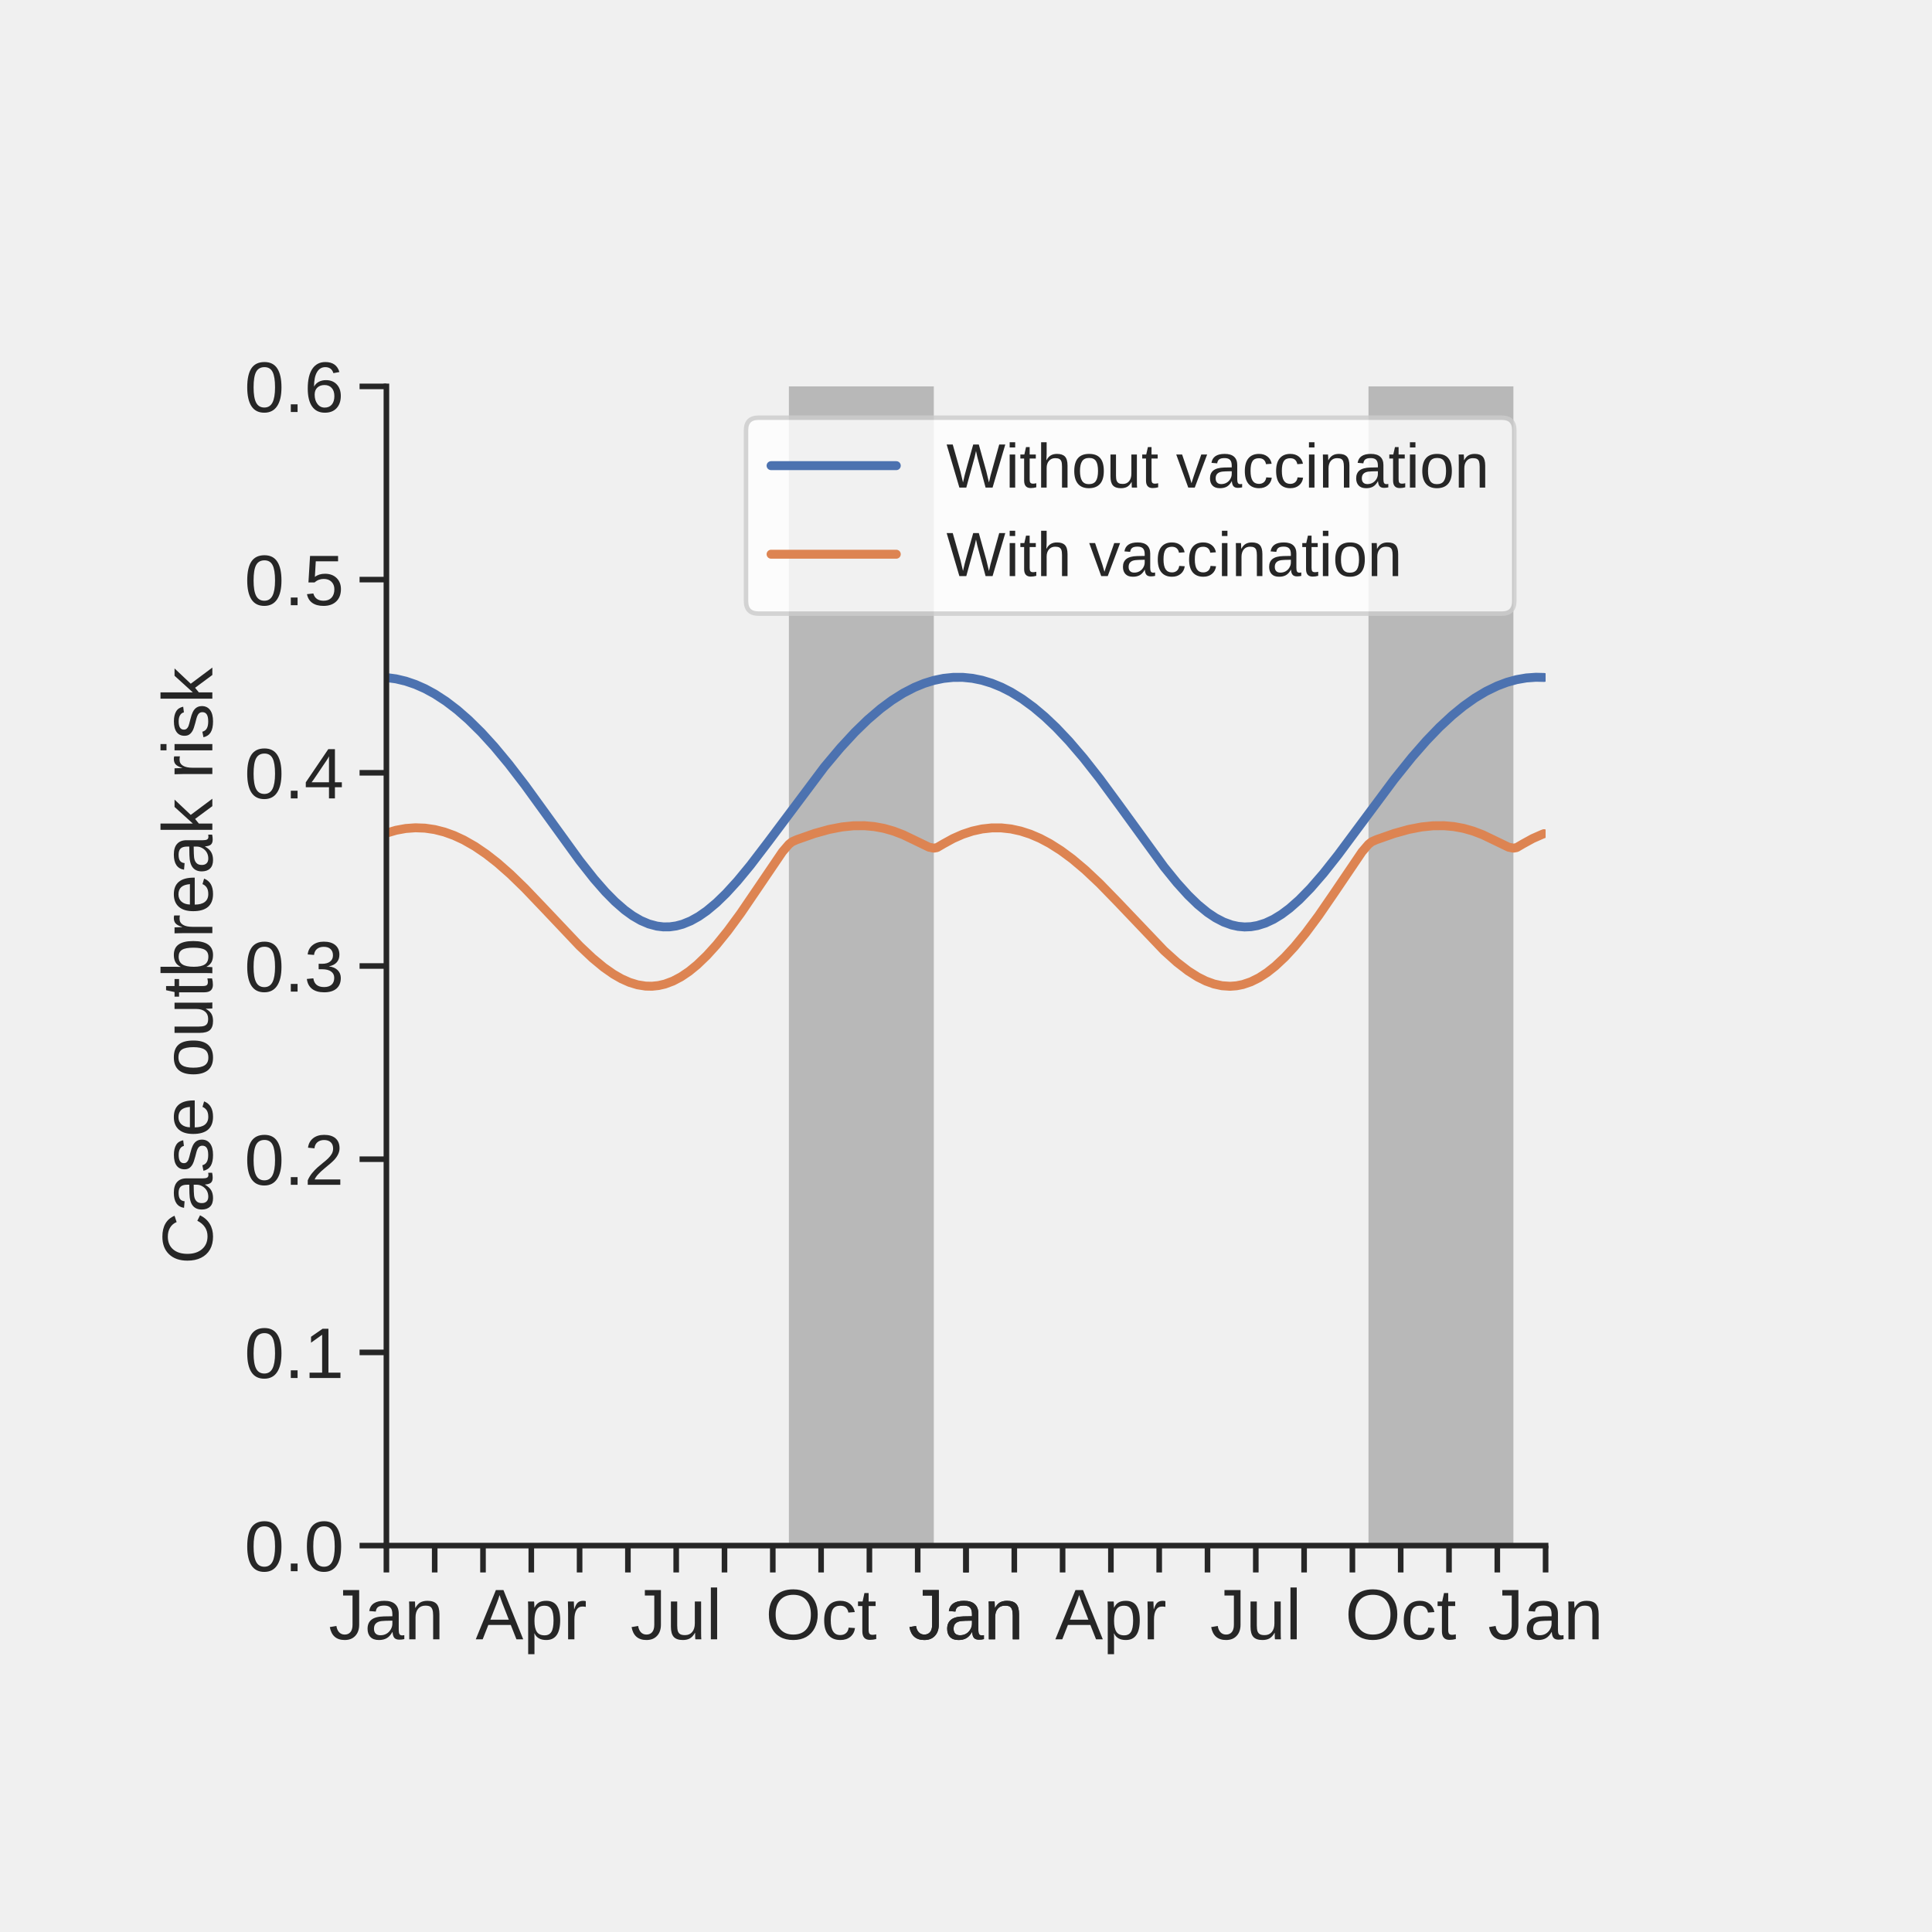
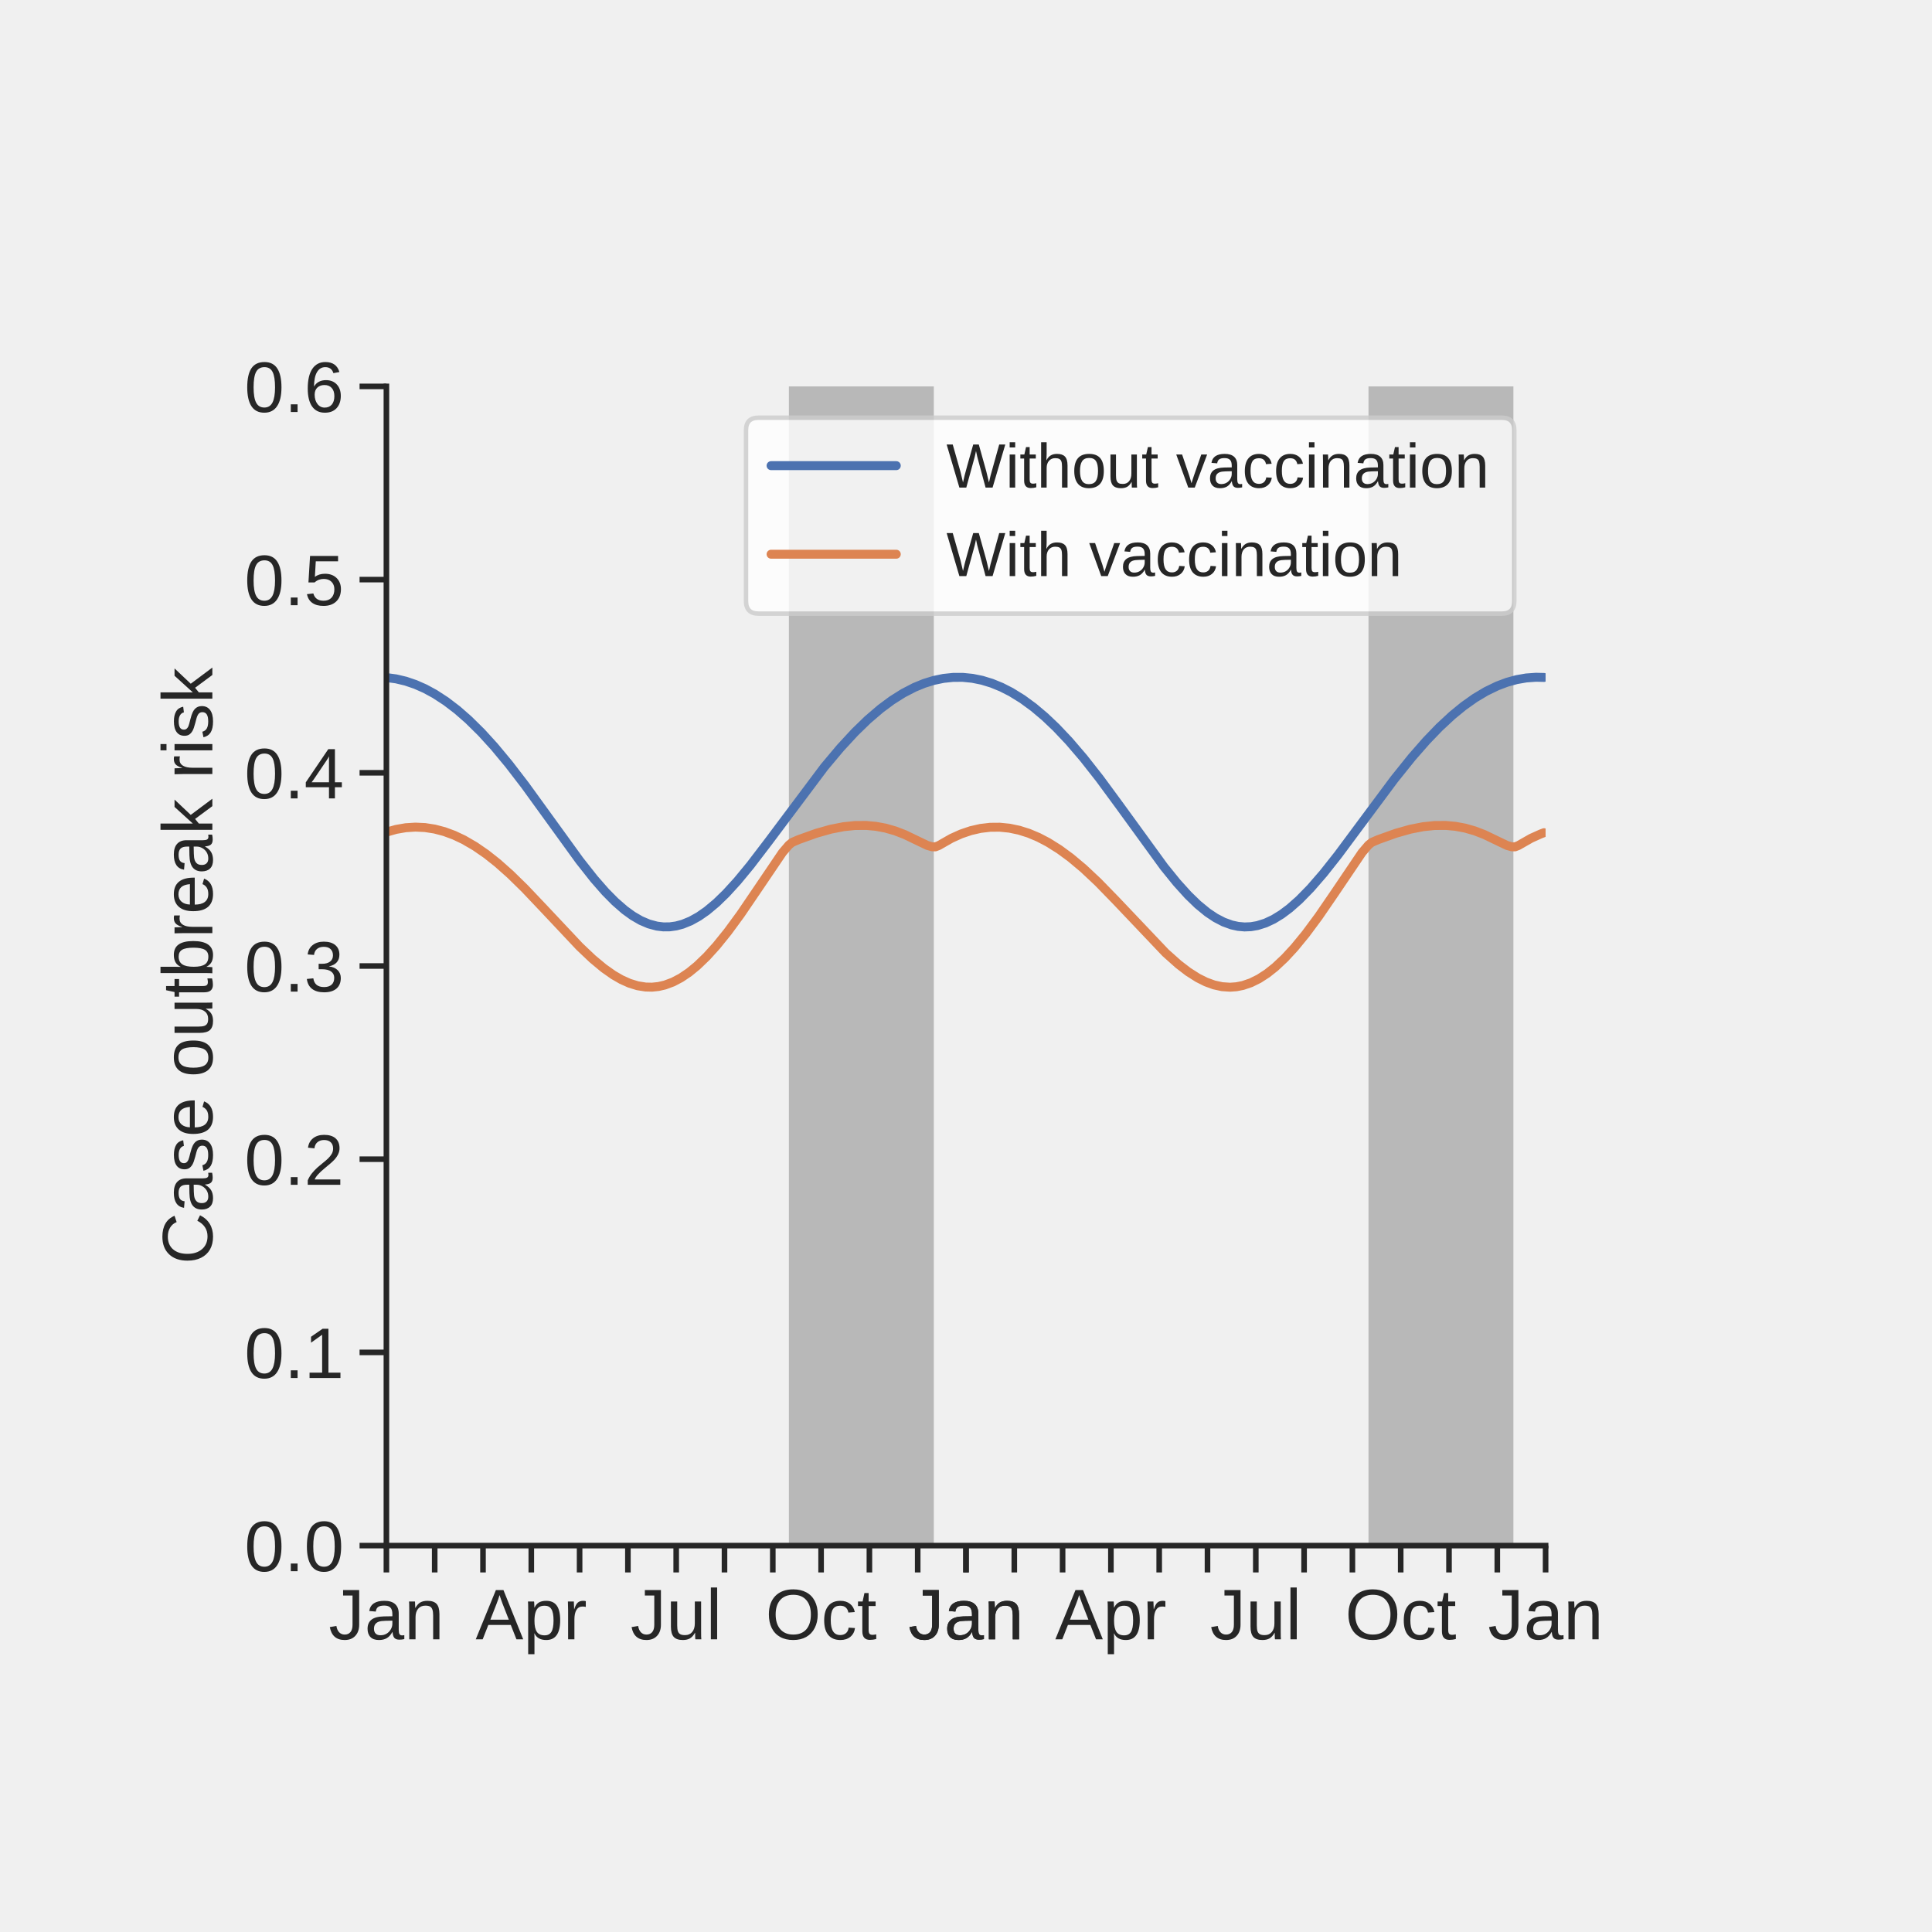
<svg xmlns="http://www.w3.org/2000/svg" xmlns:xlink="http://www.w3.org/1999/xlink" width="432pt" height="432pt" viewBox="0 0 432 432" version="1.1">
  <defs>
    <style type="text/css">*{stroke-linejoin: round; stroke-linecap: butt}</style>
  </defs>
  <g id="figure_1">
    <g id="patch_1">
      <path d="M 0 432  L 432 432  L 432 0  L 0 0  L 0 432  z " style="fill: none" />
    </g>
    <g id="axes_1">
      <g id="patch_2">
        <path d="M 86.4 345.6  L 345.6 345.6  L 345.6 86.4  L 86.4 86.4  L 86.4 345.6  z " style="fill: none" />
      </g>
      <g id="matplotlib.axis_1">
        <g id="xtick_1">
          <g id="line2d_1">
            <defs>
-               <path id="m8b578a3ab3" d="M 0 0  L 0 6  " style="stroke: #262626; stroke-width: 1.25" />
+               <path id="mdd65103f5c" d="M 0 0  L 0 6  " style="stroke: #262626; stroke-width: 1.25" />
            </defs>
            <g>
-               <use xlink:href="#m8b578a3ab3" x="86.4" y="345.6" style="fill: #262626; stroke: #262626; stroke-width: 1.25" />
+               <use xlink:href="#mdd65103f5c" x="86.4" y="345.6" style="fill: #262626; stroke: #262626; stroke-width: 1.25" />
            </g>
          </g>
          <g id="text_1">
            <text style="fill: #262626; font: 16px 'Arial', 'DejaVu Sans', 'Liberation Sans', 'Bitstream Vera Sans', sans-serif; text-anchor: middle" x="86.4" y="366.553" transform="rotate(-0 86.4 366.5525)">Jan</text>
          </g>
        </g>
        <g id="xtick_2">
          <g id="line2d_2">
            <g>
-               <use xlink:href="#m8b578a3ab3" x="97.2" y="345.6" style="fill: #262626; stroke: #262626; stroke-width: 1.25" />
+               <use xlink:href="#mdd65103f5c" x="97.2" y="345.6" style="fill: #262626; stroke: #262626; stroke-width: 1.25" />
            </g>
          </g>
        </g>
        <g id="xtick_3">
          <g id="line2d_3">
            <g>
-               <use xlink:href="#m8b578a3ab3" x="108" y="345.6" style="fill: #262626; stroke: #262626; stroke-width: 1.25" />
+               <use xlink:href="#mdd65103f5c" x="108" y="345.6" style="fill: #262626; stroke: #262626; stroke-width: 1.25" />
            </g>
          </g>
        </g>
        <g id="xtick_4">
          <g id="line2d_4">
            <g>
-               <use xlink:href="#m8b578a3ab3" x="118.8" y="345.6" style="fill: #262626; stroke: #262626; stroke-width: 1.25" />
+               <use xlink:href="#mdd65103f5c" x="118.8" y="345.6" style="fill: #262626; stroke: #262626; stroke-width: 1.25" />
            </g>
          </g>
          <g id="text_2">
            <text style="fill: #262626; font: 16px 'Arial', 'DejaVu Sans', 'Liberation Sans', 'Bitstream Vera Sans', sans-serif; text-anchor: middle" x="118.8" y="366.553" transform="rotate(-0 118.8 366.5525)">Apr</text>
          </g>
        </g>
        <g id="xtick_5">
          <g id="line2d_5">
            <g>
-               <use xlink:href="#m8b578a3ab3" x="129.6" y="345.6" style="fill: #262626; stroke: #262626; stroke-width: 1.25" />
+               <use xlink:href="#mdd65103f5c" x="129.6" y="345.6" style="fill: #262626; stroke: #262626; stroke-width: 1.25" />
            </g>
          </g>
        </g>
        <g id="xtick_6">
          <g id="line2d_6">
            <g>
-               <use xlink:href="#m8b578a3ab3" x="140.4" y="345.6" style="fill: #262626; stroke: #262626; stroke-width: 1.25" />
+               <use xlink:href="#mdd65103f5c" x="140.4" y="345.6" style="fill: #262626; stroke: #262626; stroke-width: 1.25" />
            </g>
          </g>
        </g>
        <g id="xtick_7">
          <g id="line2d_7">
            <g>
-               <use xlink:href="#m8b578a3ab3" x="151.2" y="345.6" style="fill: #262626; stroke: #262626; stroke-width: 1.25" />
+               <use xlink:href="#mdd65103f5c" x="151.2" y="345.6" style="fill: #262626; stroke: #262626; stroke-width: 1.25" />
            </g>
          </g>
          <g id="text_3">
            <text style="fill: #262626; font: 16px 'Arial', 'DejaVu Sans', 'Liberation Sans', 'Bitstream Vera Sans', sans-serif; text-anchor: middle" x="151.2" y="366.553" transform="rotate(-0 151.2 366.5525)">Jul</text>
          </g>
        </g>
        <g id="xtick_8">
          <g id="line2d_8">
            <g>
-               <use xlink:href="#m8b578a3ab3" x="162" y="345.6" style="fill: #262626; stroke: #262626; stroke-width: 1.25" />
+               <use xlink:href="#mdd65103f5c" x="162" y="345.6" style="fill: #262626; stroke: #262626; stroke-width: 1.25" />
            </g>
          </g>
        </g>
        <g id="xtick_9">
          <g id="line2d_9">
            <g>
-               <use xlink:href="#m8b578a3ab3" x="172.8" y="345.6" style="fill: #262626; stroke: #262626; stroke-width: 1.25" />
+               <use xlink:href="#mdd65103f5c" x="172.8" y="345.6" style="fill: #262626; stroke: #262626; stroke-width: 1.25" />
            </g>
          </g>
        </g>
        <g id="xtick_10">
          <g id="line2d_10">
            <g>
-               <use xlink:href="#m8b578a3ab3" x="183.6" y="345.6" style="fill: #262626; stroke: #262626; stroke-width: 1.25" />
+               <use xlink:href="#mdd65103f5c" x="183.6" y="345.6" style="fill: #262626; stroke: #262626; stroke-width: 1.25" />
            </g>
          </g>
          <g id="text_4">
            <text style="fill: #262626; font: 16px 'Arial', 'DejaVu Sans', 'Liberation Sans', 'Bitstream Vera Sans', sans-serif; text-anchor: middle" x="183.6" y="366.553" transform="rotate(-0 183.6 366.5525)">Oct</text>
          </g>
        </g>
        <g id="xtick_11">
          <g id="line2d_11">
            <g>
-               <use xlink:href="#m8b578a3ab3" x="194.4" y="345.6" style="fill: #262626; stroke: #262626; stroke-width: 1.25" />
+               <use xlink:href="#mdd65103f5c" x="194.4" y="345.6" style="fill: #262626; stroke: #262626; stroke-width: 1.25" />
            </g>
          </g>
        </g>
        <g id="xtick_12">
          <g id="line2d_12">
            <g>
-               <use xlink:href="#m8b578a3ab3" x="205.2" y="345.6" style="fill: #262626; stroke: #262626; stroke-width: 1.25" />
+               <use xlink:href="#mdd65103f5c" x="205.2" y="345.6" style="fill: #262626; stroke: #262626; stroke-width: 1.25" />
            </g>
          </g>
        </g>
        <g id="xtick_13">
          <g id="line2d_13">
            <g>
-               <use xlink:href="#m8b578a3ab3" x="216" y="345.6" style="fill: #262626; stroke: #262626; stroke-width: 1.25" />
+               <use xlink:href="#mdd65103f5c" x="216" y="345.6" style="fill: #262626; stroke: #262626; stroke-width: 1.25" />
            </g>
          </g>
          <g id="text_5">
            <text style="fill: #262626; font: 16px 'Arial', 'DejaVu Sans', 'Liberation Sans', 'Bitstream Vera Sans', sans-serif; text-anchor: middle" x="216" y="366.553" transform="rotate(-0 216 366.5525)">Jan</text>
          </g>
        </g>
        <g id="xtick_14">
          <g id="line2d_14">
            <g>
-               <use xlink:href="#m8b578a3ab3" x="216" y="345.6" style="fill: #262626; stroke: #262626; stroke-width: 1.25" />
+               <use xlink:href="#mdd65103f5c" x="216" y="345.6" style="fill: #262626; stroke: #262626; stroke-width: 1.25" />
            </g>
          </g>
          <g id="text_6">
            <text style="fill: #262626; font: 16px 'Arial', 'DejaVu Sans', 'Liberation Sans', 'Bitstream Vera Sans', sans-serif; text-anchor: middle" x="216" y="366.553" transform="rotate(-0 216 366.5525)">Jan</text>
          </g>
        </g>
        <g id="xtick_15">
          <g id="line2d_15">
            <g>
-               <use xlink:href="#m8b578a3ab3" x="226.8" y="345.6" style="fill: #262626; stroke: #262626; stroke-width: 1.25" />
+               <use xlink:href="#mdd65103f5c" x="226.8" y="345.6" style="fill: #262626; stroke: #262626; stroke-width: 1.25" />
            </g>
          </g>
        </g>
        <g id="xtick_16">
          <g id="line2d_16">
            <g>
-               <use xlink:href="#m8b578a3ab3" x="237.6" y="345.6" style="fill: #262626; stroke: #262626; stroke-width: 1.25" />
+               <use xlink:href="#mdd65103f5c" x="237.6" y="345.6" style="fill: #262626; stroke: #262626; stroke-width: 1.25" />
            </g>
          </g>
        </g>
        <g id="xtick_17">
          <g id="line2d_17">
            <g>
-               <use xlink:href="#m8b578a3ab3" x="248.4" y="345.6" style="fill: #262626; stroke: #262626; stroke-width: 1.25" />
+               <use xlink:href="#mdd65103f5c" x="248.4" y="345.6" style="fill: #262626; stroke: #262626; stroke-width: 1.25" />
            </g>
          </g>
          <g id="text_7">
            <text style="fill: #262626; font: 16px 'Arial', 'DejaVu Sans', 'Liberation Sans', 'Bitstream Vera Sans', sans-serif; text-anchor: middle" x="248.4" y="366.553" transform="rotate(-0 248.4 366.5525)">Apr</text>
          </g>
        </g>
        <g id="xtick_18">
          <g id="line2d_18">
            <g>
-               <use xlink:href="#m8b578a3ab3" x="259.2" y="345.6" style="fill: #262626; stroke: #262626; stroke-width: 1.25" />
+               <use xlink:href="#mdd65103f5c" x="259.2" y="345.6" style="fill: #262626; stroke: #262626; stroke-width: 1.25" />
            </g>
          </g>
        </g>
        <g id="xtick_19">
          <g id="line2d_19">
            <g>
-               <use xlink:href="#m8b578a3ab3" x="270" y="345.6" style="fill: #262626; stroke: #262626; stroke-width: 1.25" />
+               <use xlink:href="#mdd65103f5c" x="270" y="345.6" style="fill: #262626; stroke: #262626; stroke-width: 1.25" />
            </g>
          </g>
        </g>
        <g id="xtick_20">
          <g id="line2d_20">
            <g>
-               <use xlink:href="#m8b578a3ab3" x="280.8" y="345.6" style="fill: #262626; stroke: #262626; stroke-width: 1.25" />
+               <use xlink:href="#mdd65103f5c" x="280.8" y="345.6" style="fill: #262626; stroke: #262626; stroke-width: 1.25" />
            </g>
          </g>
          <g id="text_8">
            <text style="fill: #262626; font: 16px 'Arial', 'DejaVu Sans', 'Liberation Sans', 'Bitstream Vera Sans', sans-serif; text-anchor: middle" x="280.8" y="366.553" transform="rotate(-0 280.8 366.5525)">Jul</text>
          </g>
        </g>
        <g id="xtick_21">
          <g id="line2d_21">
            <g>
-               <use xlink:href="#m8b578a3ab3" x="291.6" y="345.6" style="fill: #262626; stroke: #262626; stroke-width: 1.25" />
+               <use xlink:href="#mdd65103f5c" x="291.6" y="345.6" style="fill: #262626; stroke: #262626; stroke-width: 1.25" />
            </g>
          </g>
        </g>
        <g id="xtick_22">
          <g id="line2d_22">
            <g>
-               <use xlink:href="#m8b578a3ab3" x="302.4" y="345.6" style="fill: #262626; stroke: #262626; stroke-width: 1.25" />
+               <use xlink:href="#mdd65103f5c" x="302.4" y="345.6" style="fill: #262626; stroke: #262626; stroke-width: 1.25" />
            </g>
          </g>
        </g>
        <g id="xtick_23">
          <g id="line2d_23">
            <g>
-               <use xlink:href="#m8b578a3ab3" x="313.2" y="345.6" style="fill: #262626; stroke: #262626; stroke-width: 1.25" />
+               <use xlink:href="#mdd65103f5c" x="313.2" y="345.6" style="fill: #262626; stroke: #262626; stroke-width: 1.25" />
            </g>
          </g>
          <g id="text_9">
            <text style="fill: #262626; font: 16px 'Arial', 'DejaVu Sans', 'Liberation Sans', 'Bitstream Vera Sans', sans-serif; text-anchor: middle" x="313.2" y="366.553" transform="rotate(-0 313.2 366.5525)">Oct</text>
          </g>
        </g>
        <g id="xtick_24">
          <g id="line2d_24">
            <g>
-               <use xlink:href="#m8b578a3ab3" x="324" y="345.6" style="fill: #262626; stroke: #262626; stroke-width: 1.25" />
+               <use xlink:href="#mdd65103f5c" x="324" y="345.6" style="fill: #262626; stroke: #262626; stroke-width: 1.25" />
            </g>
          </g>
        </g>
        <g id="xtick_25">
          <g id="line2d_25">
            <g>
-               <use xlink:href="#m8b578a3ab3" x="334.8" y="345.6" style="fill: #262626; stroke: #262626; stroke-width: 1.25" />
+               <use xlink:href="#mdd65103f5c" x="334.8" y="345.6" style="fill: #262626; stroke: #262626; stroke-width: 1.25" />
            </g>
          </g>
        </g>
        <g id="xtick_26">
          <g id="line2d_26">
            <g>
-               <use xlink:href="#m8b578a3ab3" x="345.6" y="345.6" style="fill: #262626; stroke: #262626; stroke-width: 1.25" />
+               <use xlink:href="#mdd65103f5c" x="345.6" y="345.6" style="fill: #262626; stroke: #262626; stroke-width: 1.25" />
            </g>
          </g>
          <g id="text_10">
            <text style="fill: #262626; font: 16px 'Arial', 'DejaVu Sans', 'Liberation Sans', 'Bitstream Vera Sans', sans-serif; text-anchor: middle" x="345.6" y="366.553" transform="rotate(-0 345.6 366.5525)">Jan</text>
          </g>
        </g>
        <g id="text_11">
          <text style="fill: #262626; font: 16px 'Arial', 'DejaVu Sans', 'Liberation Sans', 'Bitstream Vera Sans', sans-serif; text-anchor: middle" x="216" y="385.185" transform="rotate(-0 216 385.185)"> </text>
        </g>
      </g>
      <g id="matplotlib.axis_2">
        <g id="ytick_1">
          <g id="line2d_27">
            <defs>
-               <path id="me04c778a90" d="M 0 0  L -6 0  " style="stroke: #262626; stroke-width: 1.25" />
+               <path id="m334b827279" d="M 0 0  L -6 0  " style="stroke: #262626; stroke-width: 1.25" />
            </defs>
            <g>
-               <use xlink:href="#me04c778a90" x="86.4" y="345.6" style="fill: #262626; stroke: #262626; stroke-width: 1.25" />
+               <use xlink:href="#m334b827279" x="86.4" y="345.6" style="fill: #262626; stroke: #262626; stroke-width: 1.25" />
            </g>
          </g>
          <g id="text_12">
            <text style="fill: #262626; font: 16px 'Arial', 'DejaVu Sans', 'Liberation Sans', 'Bitstream Vera Sans', sans-serif; text-anchor: end" x="76.9" y="351.326" transform="rotate(-0 76.9 351.3263)">0.0</text>
          </g>
        </g>
        <g id="ytick_2">
          <g id="line2d_28">
            <g>
-               <use xlink:href="#me04c778a90" x="86.4" y="302.4" style="fill: #262626; stroke: #262626; stroke-width: 1.25" />
+               <use xlink:href="#m334b827279" x="86.4" y="302.4" style="fill: #262626; stroke: #262626; stroke-width: 1.25" />
            </g>
          </g>
          <g id="text_13">
            <text style="fill: #262626; font: 16px 'Arial', 'DejaVu Sans', 'Liberation Sans', 'Bitstream Vera Sans', sans-serif; text-anchor: end" x="76.9" y="308.126" transform="rotate(-0 76.9 308.1263)">0.1</text>
          </g>
        </g>
        <g id="ytick_3">
          <g id="line2d_29">
            <g>
-               <use xlink:href="#me04c778a90" x="86.4" y="259.2" style="fill: #262626; stroke: #262626; stroke-width: 1.25" />
+               <use xlink:href="#m334b827279" x="86.4" y="259.2" style="fill: #262626; stroke: #262626; stroke-width: 1.25" />
            </g>
          </g>
          <g id="text_14">
            <text style="fill: #262626; font: 16px 'Arial', 'DejaVu Sans', 'Liberation Sans', 'Bitstream Vera Sans', sans-serif; text-anchor: end" x="76.9" y="264.926" transform="rotate(-0 76.9 264.9262)">0.2</text>
          </g>
        </g>
        <g id="ytick_4">
          <g id="line2d_30">
            <g>
-               <use xlink:href="#me04c778a90" x="86.4" y="216" style="fill: #262626; stroke: #262626; stroke-width: 1.25" />
+               <use xlink:href="#m334b827279" x="86.4" y="216" style="fill: #262626; stroke: #262626; stroke-width: 1.25" />
            </g>
          </g>
          <g id="text_15">
            <text style="fill: #262626; font: 16px 'Arial', 'DejaVu Sans', 'Liberation Sans', 'Bitstream Vera Sans', sans-serif; text-anchor: end" x="76.9" y="221.726" transform="rotate(-0 76.9 221.7262)">0.3</text>
          </g>
        </g>
        <g id="ytick_5">
          <g id="line2d_31">
            <g>
-               <use xlink:href="#me04c778a90" x="86.4" y="172.8" style="fill: #262626; stroke: #262626; stroke-width: 1.25" />
+               <use xlink:href="#m334b827279" x="86.4" y="172.8" style="fill: #262626; stroke: #262626; stroke-width: 1.25" />
            </g>
          </g>
          <g id="text_16">
            <text style="fill: #262626; font: 16px 'Arial', 'DejaVu Sans', 'Liberation Sans', 'Bitstream Vera Sans', sans-serif; text-anchor: end" x="76.9" y="178.526" transform="rotate(-0 76.9 178.5263)">0.4</text>
          </g>
        </g>
        <g id="ytick_6">
          <g id="line2d_32">
            <g>
-               <use xlink:href="#me04c778a90" x="86.4" y="129.6" style="fill: #262626; stroke: #262626; stroke-width: 1.25" />
+               <use xlink:href="#m334b827279" x="86.4" y="129.6" style="fill: #262626; stroke: #262626; stroke-width: 1.25" />
            </g>
          </g>
          <g id="text_17">
            <text style="fill: #262626; font: 16px 'Arial', 'DejaVu Sans', 'Liberation Sans', 'Bitstream Vera Sans', sans-serif; text-anchor: end" x="76.9" y="135.326" transform="rotate(-0 76.9 135.3262)">0.5</text>
          </g>
        </g>
        <g id="ytick_7">
          <g id="line2d_33">
            <g>
-               <use xlink:href="#me04c778a90" x="86.4" y="86.4" style="fill: #262626; stroke: #262626; stroke-width: 1.25" />
+               <use xlink:href="#m334b827279" x="86.4" y="86.4" style="fill: #262626; stroke: #262626; stroke-width: 1.25" />
            </g>
          </g>
          <g id="text_18">
            <text style="fill: #262626; font: 16px 'Arial', 'DejaVu Sans', 'Liberation Sans', 'Bitstream Vera Sans', sans-serif; text-anchor: end" x="76.9" y="92.126" transform="rotate(-0 76.9 92.12625)">0.6</text>
          </g>
        </g>
        <g id="text_19">
          <text style="fill: #262626; font: 16px 'Arial', 'DejaVu Sans', 'Liberation Sans', 'Bitstream Vera Sans', sans-serif; text-anchor: middle" x="47.48" y="216" transform="rotate(-90 47.48 216)">Case outbreak risk</text>
        </g>
      </g>
      <g id="PolyCollection_1">
        <defs>
-           <path id="m4784f6833e" d="M 208.8 -86.4  L 176.4 -86.4  L 176.4 -345.6  L 208.8 -345.6  L 208.8 -345.6  L 208.8 -86.4  z " />
+           <path id="m7c51e28ccb" d="M 208.8 -86.4  L 176.4 -86.4  L 176.4 -345.6  L 208.8 -345.6  L 208.8 -345.6  L 208.8 -86.4  z " />
        </defs>
-         <g clip-path="url(#pf03c098032)">
-           <use xlink:href="#m4784f6833e" x="0" y="432" style="fill: #808080; fill-opacity: 0.5" />
+         <g clip-path="url(#pf01cf0fa7e)">
+           <use xlink:href="#m7c51e28ccb" x="0" y="432" style="fill: #808080; fill-opacity: 0.5" />
        </g>
      </g>
      <g id="PolyCollection_2">
        <defs>
-           <path id="mb3ec5a30fe" d="M 338.4 -86.4  L 306 -86.4  L 306 -345.6  L 338.4 -345.6  L 338.4 -345.6  L 338.4 -86.4  z " />
+           <path id="m91d3e204fb" d="M 338.4 -86.4  L 306 -86.4  L 306 -345.6  L 338.4 -345.6  L 338.4 -345.6  L 338.4 -86.4  z " />
        </defs>
-         <g clip-path="url(#pf03c098032)">
-           <use xlink:href="#mb3ec5a30fe" x="0" y="432" style="fill: #808080; fill-opacity: 0.5" />
+         <g clip-path="url(#pf01cf0fa7e)">
+           <use xlink:href="#m91d3e204fb" x="0" y="432" style="fill: #808080; fill-opacity: 0.5" />
        </g>
      </g>
      <g id="line2d_34">
-         <path d="M 86.4 151.506  L 88.56 151.797  L 90.72 152.31  L 92.88 153.044  L 95.04 153.998  L 97.2 155.171  L 99.72 156.811  L 102.24 158.736  L 104.76 160.939  L 107.64 163.78  L 110.52 166.941  L 113.76 170.839  L 117.36 175.52  L 122.4 182.476  L 129.6 192.424  L 132.84 196.529  L 135.36 199.41  L 137.52 201.598  L 139.68 203.48  L 141.48 204.785  L 143.28 205.829  L 145.08 206.597  L 146.88 207.079  L 148.32 207.254  L 149.76 207.241  L 151.2 207.04  L 152.64 206.654  L 154.44 205.921  L 156.24 204.92  L 158.04 203.668  L 160.2 201.863  L 162.36 199.764  L 164.88 197  L 167.76 193.511  L 171.72 188.328  L 184.32 171.509  L 187.92 167.22  L 191.16 163.714  L 194.04 160.92  L 196.92 158.457  L 199.44 156.589  L 201.96 154.999  L 204.48 153.695  L 206.64 152.809  L 208.8 152.141  L 210.96 151.692  L 213.12 151.465  L 215.28 151.459  L 217.44 151.675  L 219.6 152.114  L 221.76 152.775  L 223.92 153.656  L 226.08 154.756  L 228.6 156.313  L 231.12 158.158  L 233.64 160.282  L 236.16 162.675  L 239.04 165.72  L 242.28 169.503  L 245.88 174.083  L 250.2 179.958  L 260.28 193.833  L 263.16 197.384  L 265.68 200.171  L 267.84 202.262  L 270 204.032  L 271.8 205.234  L 273.6 206.17  L 275.4 206.825  L 276.84 207.141  L 278.28 207.268  L 279.72 207.208  L 281.16 206.96  L 282.96 206.394  L 284.76 205.552  L 286.56 204.448  L 288.36 203.101  L 290.52 201.194  L 293.04 198.617  L 295.92 195.293  L 299.16 191.197  L 304.2 184.412  L 311.76 174.247  L 315.72 169.317  L 318.96 165.617  L 321.84 162.629  L 324.72 159.957  L 327.24 157.896  L 329.76 156.106  L 332.28 154.597  L 334.8 153.376  L 336.96 152.562  L 339.12 151.967  L 341.28 151.592  L 343.44 151.438  L 345.24 151.479  L 345.24 151.479  " clip-path="url(#pf03c098032)" style="fill: none; stroke: #4c72b0; stroke-width: 2; stroke-linecap: round" />
+         <path d="M 86.4 151.506  L 88.56 151.797  L 90.72 152.31  L 92.88 153.044  L 95.04 153.998  L 97.2 155.171  L 99.72 156.811  L 102.24 158.736  L 104.76 160.939  L 107.64 163.78  L 110.52 166.941  L 113.76 170.839  L 117.36 175.52  L 122.4 182.476  L 129.6 192.424  L 132.84 196.529  L 135.36 199.41  L 137.52 201.598  L 139.68 203.48  L 141.48 204.785  L 143.28 205.829  L 145.08 206.597  L 146.88 207.079  L 148.32 207.254  L 149.76 207.241  L 151.2 207.04  L 152.64 206.654  L 154.44 205.921  L 156.24 204.92  L 158.04 203.668  L 160.2 201.863  L 162.36 199.764  L 164.88 197  L 167.76 193.511  L 171.72 188.328  L 184.32 171.509  L 187.92 167.22  L 191.16 163.714  L 194.04 160.92  L 196.92 158.457  L 199.44 156.589  L 201.96 154.999  L 204.48 153.695  L 206.64 152.809  L 208.8 152.141  L 210.96 151.692  L 213.12 151.465  L 215.28 151.459  L 217.44 151.675  L 219.6 152.114  L 221.76 152.775  L 223.92 153.656  L 226.08 154.756  L 228.6 156.313  L 231.12 158.158  L 233.64 160.282  L 236.16 162.675  L 239.04 165.72  L 242.28 169.503  L 245.88 174.083  L 250.2 179.958  L 260.28 193.833  L 263.16 197.384  L 265.68 200.171  L 267.84 202.262  L 270 204.032  L 271.8 205.234  L 273.6 206.17  L 275.4 206.825  L 276.84 207.141  L 278.28 207.268  L 279.72 207.208  L 281.16 206.96  L 282.96 206.394  L 284.76 205.552  L 286.56 204.448  L 288.36 203.101  L 290.52 201.194  L 293.04 198.617  L 295.92 195.293  L 299.16 191.197  L 304.2 184.412  L 311.76 174.247  L 315.72 169.317  L 318.96 165.617  L 321.84 162.629  L 324.72 159.957  L 327.24 157.896  L 329.76 156.106  L 332.28 154.597  L 334.8 153.376  L 336.96 152.562  L 339.12 151.967  L 341.28 151.592  L 343.44 151.438  L 345.24 151.479  L 345.24 151.479  " clip-path="url(#pf01cf0fa7e)" style="fill: none; stroke: #4c72b0; stroke-width: 2; stroke-linecap: round" />
      </g>
      <g id="line2d_35">
-         <path d="M 86.4 186.282  L 88.56 185.648  L 90.72 185.253  L 92.88 185.096  L 95.04 185.176  L 97.2 185.492  L 99.36 186.04  L 101.52 186.817  L 103.68 187.817  L 106.2 189.254  L 108.72 190.97  L 111.24 192.941  L 114.12 195.474  L 117.36 198.62  L 121.68 203.145  L 129.6 211.51  L 132.48 214.225  L 135 216.312  L 137.16 217.825  L 138.96 218.857  L 140.76 219.658  L 142.56 220.208  L 144.36 220.493  L 145.8 220.522  L 147.24 220.371  L 148.68 220.039  L 150.48 219.369  L 152.28 218.421  L 154.08 217.205  L 155.88 215.735  L 158.04 213.658  L 160.2 211.274  L 162.72 208.158  L 165.6 204.238  L 169.56 198.422  L 174.96 190.464  L 176.4 188.79  L 177.12 188.218  L 178.2 187.746  L 182.16 186.36  L 185.4 185.461  L 188.28 184.907  L 190.8 184.649  L 193.32 184.631  L 195.48 184.824  L 197.64 185.221  L 199.8 185.833  L 201.96 186.66  L 204.48 187.869  L 207.72 189.433  L 208.8 189.648  L 209.52 189.524  L 210.96 188.682  L 213.12 187.496  L 215.28 186.546  L 217.44 185.833  L 219.6 185.358  L 221.76 185.122  L 223.92 185.123  L 226.08 185.36  L 228.24 185.832  L 230.4 186.533  L 232.56 187.459  L 234.72 188.603  L 237.24 190.202  L 239.76 192.066  L 242.64 194.492  L 245.88 197.541  L 249.84 201.608  L 260.28 212.563  L 263.16 215.158  L 265.68 217.103  L 267.84 218.471  L 269.64 219.367  L 271.44 220.019  L 273.24 220.412  L 275.04 220.532  L 276.48 220.426  L 277.92 220.139  L 279.72 219.525  L 281.52 218.632  L 283.32 217.469  L 285.12 216.049  L 287.28 214.027  L 289.44 211.691  L 291.96 208.623  L 294.84 204.746  L 298.44 199.504  L 304.56 190.464  L 306 188.79  L 306.72 188.218  L 307.8 187.746  L 311.76 186.36  L 315 185.461  L 317.88 184.907  L 320.4 184.649  L 322.92 184.631  L 325.08 184.824  L 327.24 185.221  L 329.4 185.833  L 331.56 186.66  L 334.08 187.869  L 337.32 189.433  L 338.4 189.648  L 339.12 189.524  L 340.56 188.682  L 342.72 187.496  L 344.88 186.546  L 345.24 186.41  L 345.24 186.41  " clip-path="url(#pf03c098032)" style="fill: none; stroke: #dd8452; stroke-width: 2; stroke-linecap: round" />
+         <path d="M 86.4 186.071  L 88.56 185.457  L 90.72 185.082  L 92.88 184.945  L 95.04 185.046  L 97.2 185.382  L 99.36 185.951  L 101.52 186.748  L 103.68 187.768  L 106.2 189.23  L 108.72 190.968  L 111.24 192.962  L 114.12 195.52  L 117.36 198.692  L 121.68 203.25  L 129.6 211.667  L 132.48 214.398  L 135 216.495  L 137.16 218.016  L 138.96 219.055  L 140.76 219.86  L 142.56 220.415  L 144.36 220.702  L 145.8 220.733  L 147.24 220.584  L 148.68 220.252  L 150.48 219.582  L 152.28 218.634  L 154.08 217.417  L 155.88 215.945  L 158.04 213.865  L 160.2 211.478  L 162.72 208.357  L 165.6 204.43  L 169.56 198.605  L 174.96 190.63  L 176.4 188.948  L 177.12 188.369  L 178.56 187.742  L 182.52 186.326  L 185.76 185.411  L 188.64 184.848  L 191.16 184.588  L 193.68 184.57  L 195.84 184.766  L 198 185.168  L 200.16 185.786  L 202.32 186.619  L 205.2 188.008  L 207.36 189.039  L 208.44 189.35  L 209.16 189.357  L 209.88 189.078  L 212.76 187.438  L 214.92 186.467  L 217.08 185.734  L 219.24 185.239  L 221.4 184.984  L 223.56 184.966  L 225.72 185.184  L 227.88 185.638  L 230.04 186.321  L 232.2 187.231  L 234.36 188.36  L 236.88 189.942  L 239.4 191.793  L 242.28 194.206  L 245.52 197.249  L 249.48 201.319  L 260.64 213.07  L 263.52 215.635  L 265.68 217.291  L 267.84 218.666  L 269.64 219.567  L 271.44 220.224  L 273.24 220.62  L 275.04 220.743  L 276.48 220.638  L 277.92 220.352  L 279.72 219.739  L 281.52 218.845  L 283.32 217.681  L 285.12 216.259  L 287.28 214.234  L 289.44 211.896  L 291.96 208.822  L 294.84 204.939  L 298.44 199.688  L 304.56 190.63  L 306 188.948  L 306.72 188.369  L 308.16 187.742  L 312.12 186.326  L 315.36 185.411  L 318.24 184.848  L 320.76 184.588  L 323.28 184.57  L 325.44 184.766  L 327.6 185.168  L 329.76 185.786  L 331.92 186.619  L 334.8 188.008  L 336.96 189.039  L 338.04 189.35  L 338.76 189.357  L 339.48 189.078  L 342.36 187.438  L 344.52 186.467  L 345.24 186.196  L 345.24 186.196  " clip-path="url(#pf01cf0fa7e)" style="fill: none; stroke: #dd8452; stroke-width: 2; stroke-linecap: round" />
      </g>
      <g id="patch_3">
        <path d="M 86.4 345.6  L 86.4 86.4  " style="fill: none; stroke: #262626; stroke-width: 1.25; stroke-linejoin: miter; stroke-linecap: square" />
      </g>
      <g id="patch_4">
        <path d="M 86.4 345.6  L 345.6 345.6  " style="fill: none; stroke: #262626; stroke-width: 1.25; stroke-linejoin: miter; stroke-linecap: square" />
      </g>
      <g id="legend_1">
        <g id="patch_5">
          <path d="M 169.613 137.207  L 335.8 137.207  Q 338.6 137.207 338.6 134.407  L 338.6 96.2  Q 338.6 93.4 335.8 93.4  L 169.613 93.4  Q 166.813 93.4 166.813 96.2  L 166.813 134.407  Q 166.813 137.207 169.613 137.207  z " style="fill: #ffffff; opacity: 0.8; stroke: #cccccc; stroke-linejoin: miter" />
        </g>
        <g id="line2d_36">
          <path d="M 172.413 104.121  L 186.413 104.121  L 200.413 104.121  " style="fill: none; stroke: #4c72b0; stroke-width: 2; stroke-linecap: round" />
        </g>
        <g id="text_20">
          <text style="fill: #262626; font: 14px 'Arial', 'DejaVu Sans', 'Liberation Sans', 'Bitstream Vera Sans', sans-serif; text-anchor: start" x="211.613" y="109.021" transform="rotate(-0 211.6134 109.0209)">Without vaccination</text>
        </g>
        <g id="line2d_37">
          <path d="M 172.413 123.924  L 186.413 123.924  L 200.413 123.924  " style="fill: none; stroke: #dd8452; stroke-width: 2; stroke-linecap: round" />
        </g>
        <g id="text_21">
          <text style="fill: #262626; font: 14px 'Arial', 'DejaVu Sans', 'Liberation Sans', 'Bitstream Vera Sans', sans-serif; text-anchor: start" x="211.613" y="128.824" transform="rotate(-0 211.6134 128.8244)">With vaccination</text>
        </g>
      </g>
    </g>
  </g>
  <defs>
-     <clipPath id="pf03c098032">
+     <clipPath id="pf01cf0fa7e">
      <rect x="86.4" y="86.4" width="259.2" height="259.2" />
    </clipPath>
  </defs>
</svg>
